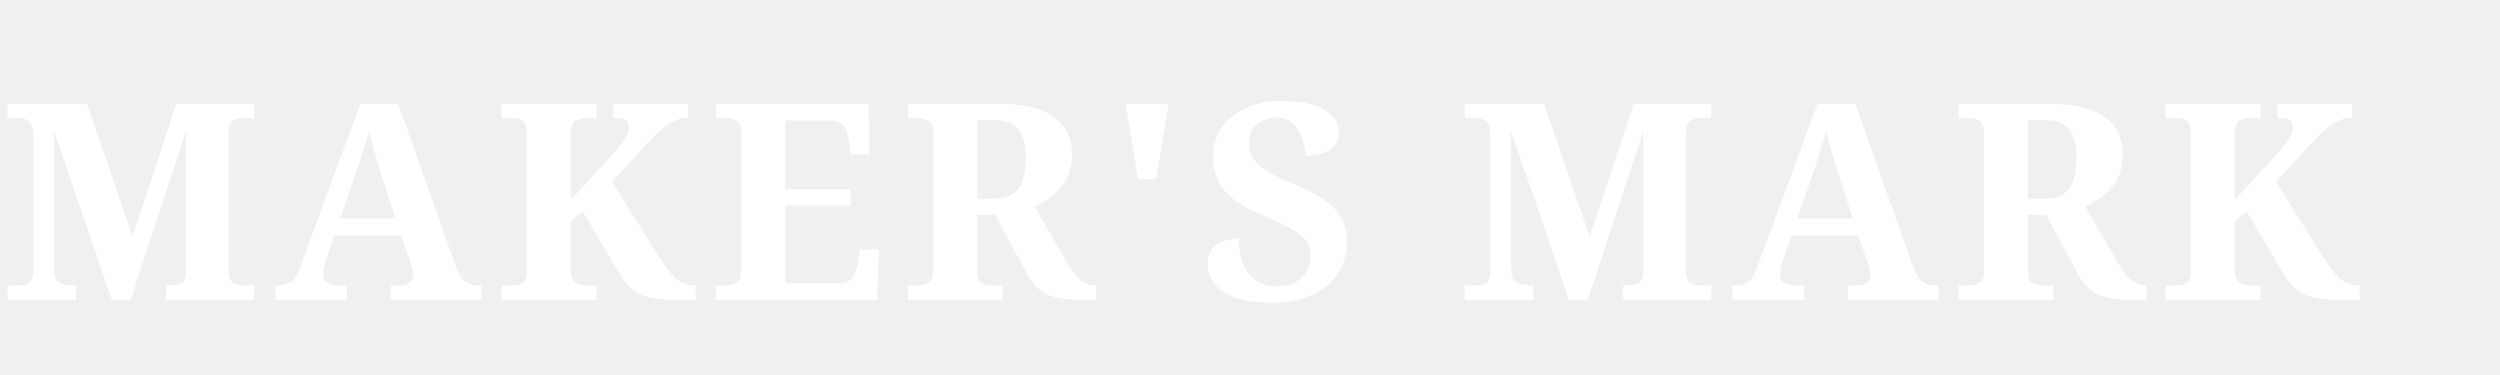
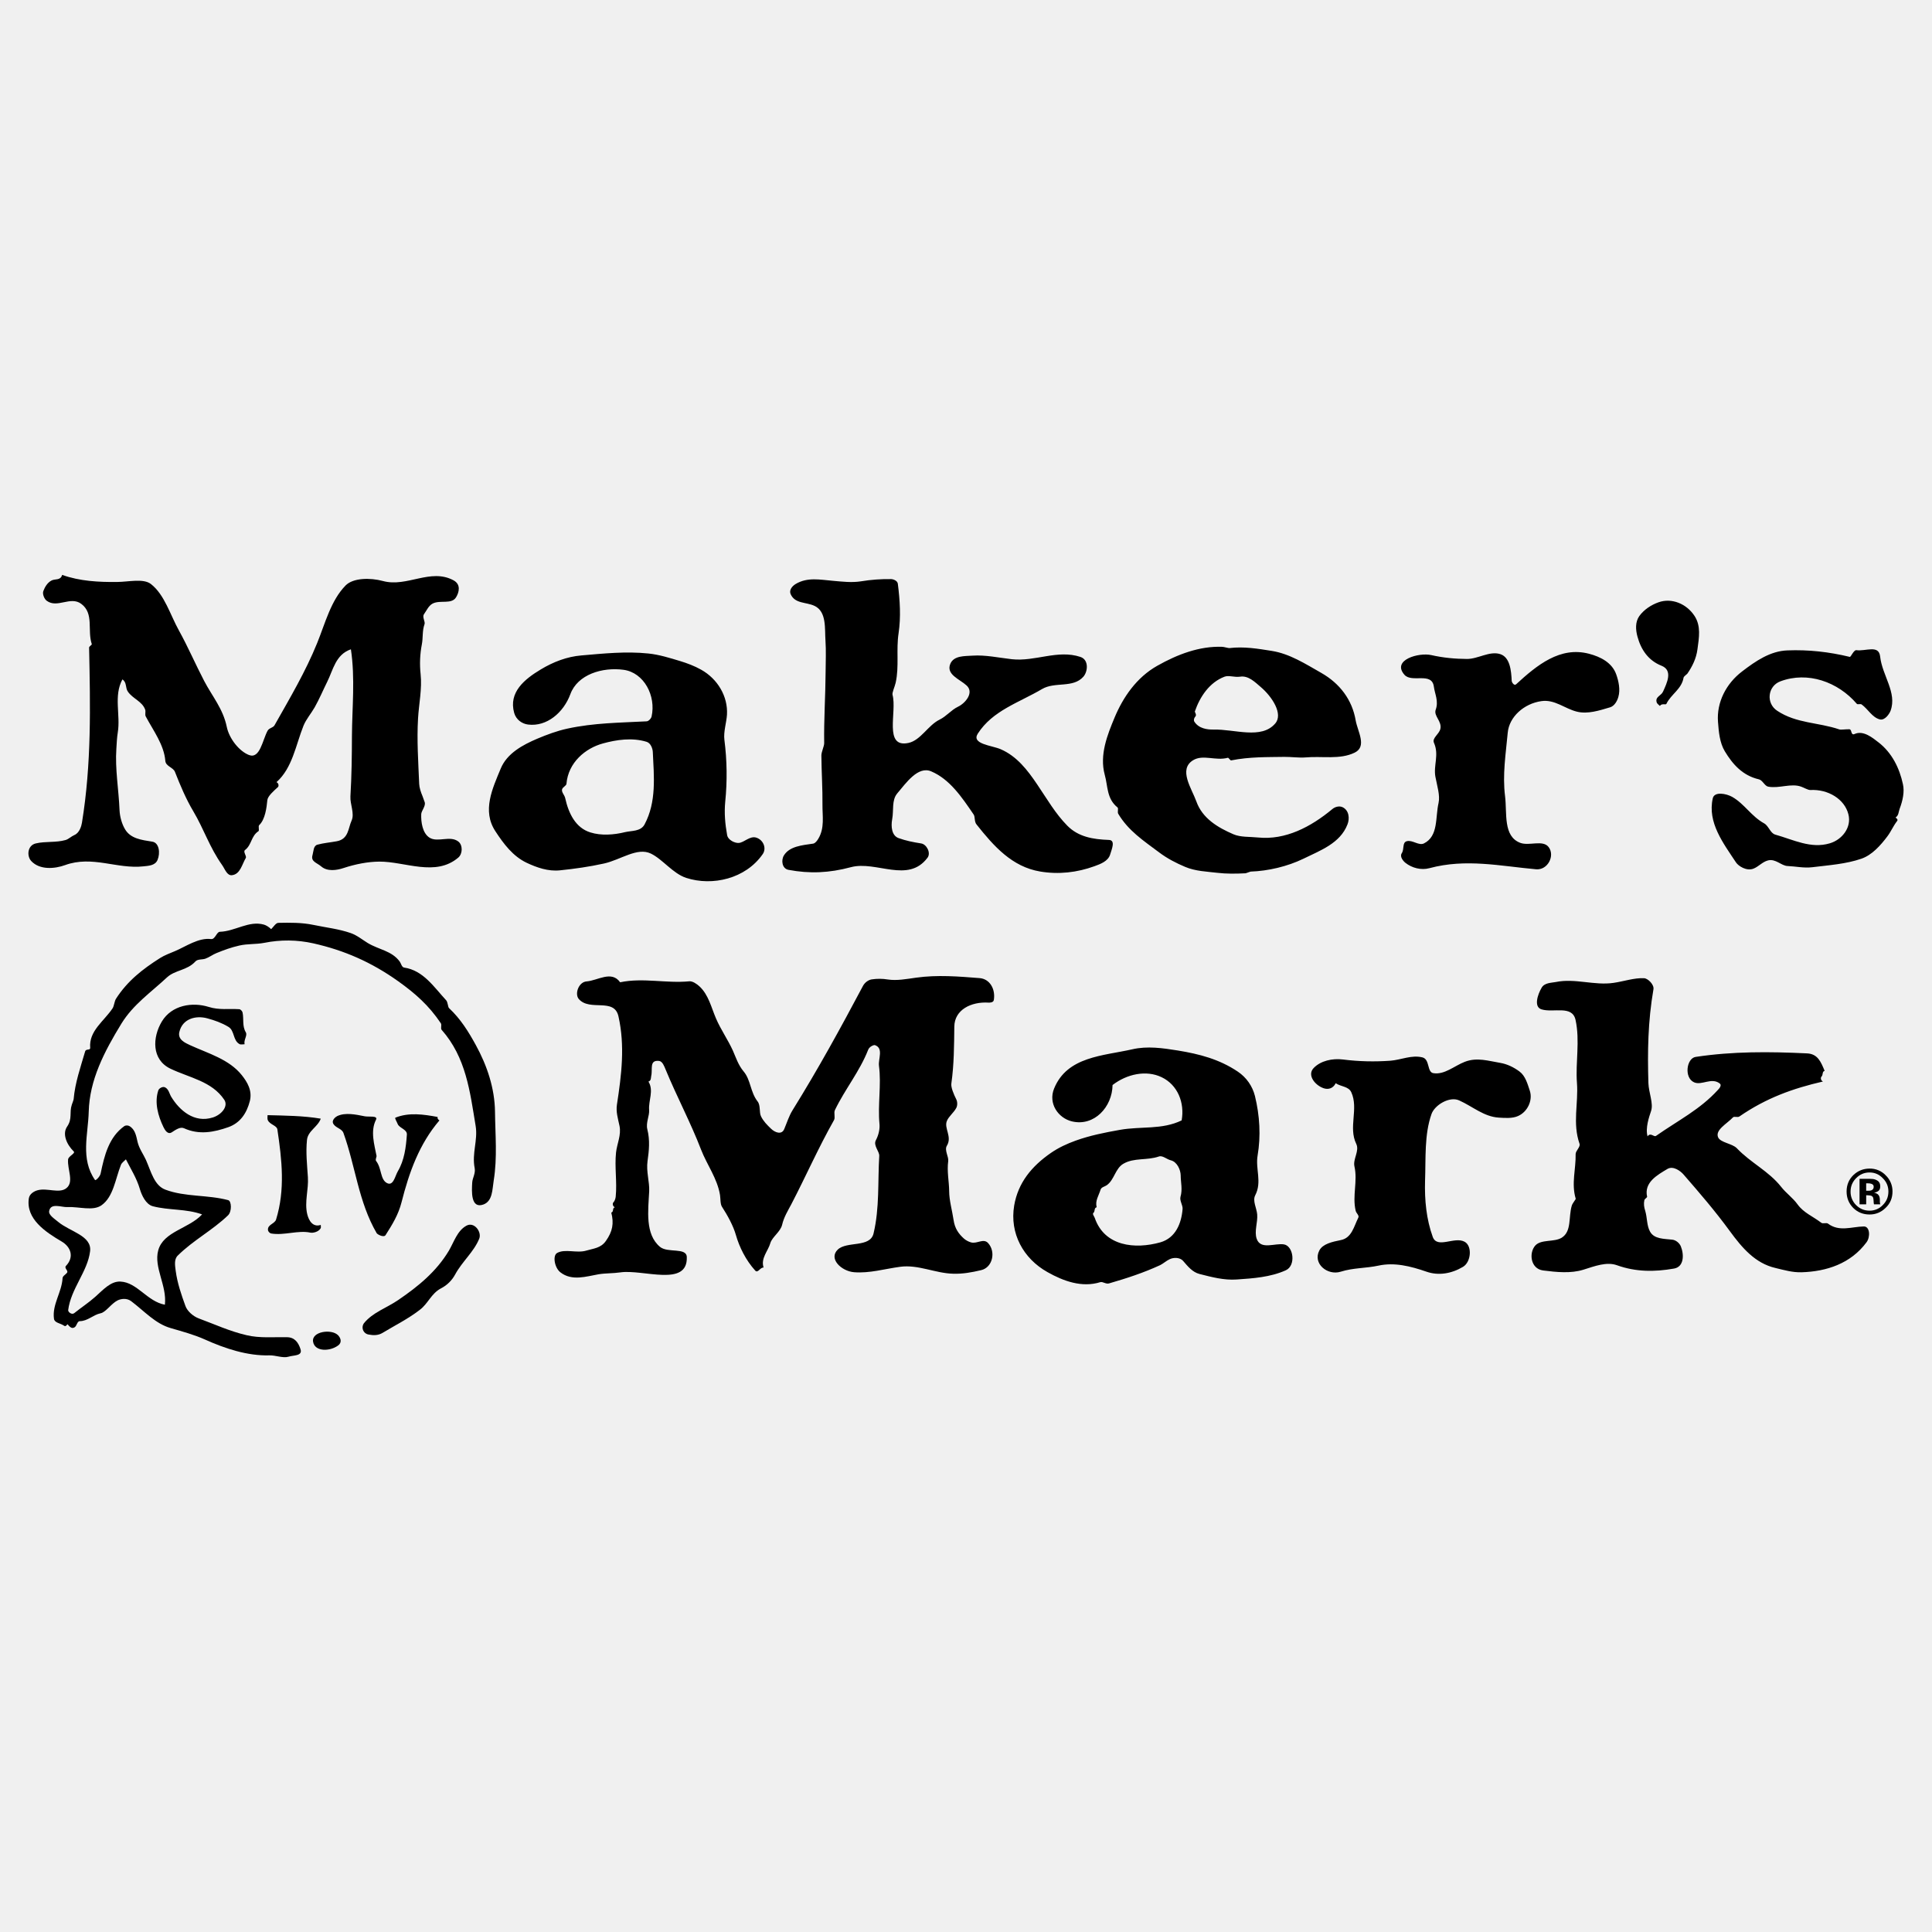
- <svg xmlns="http://www.w3.org/2000/svg" viewBox="0 0 200 30">
-   <text x="0" y="24" font-family="Georgia, serif" font-size="22" font-weight="bold" fill="white" letter-spacing="1">MAKER'S MARK</text>
+ <svg xmlns="http://www.w3.org/2000/svg" width="2500" height="2500" viewBox="0 0 192.756 192.756">
+   <g fill-rule="evenodd" clip-rule="evenodd">
+     <path d="M20.372 67.942c.793 1.516 1.883 2.772 2.253 4.578.246 1.187 1.251 2.438 2.219 2.808 1.096.417 1.342-1.486 1.854-2.423.161-.287.541-.287.688-.538 1.555-2.753 3.101-5.359 4.252-8.196.816-2.009 1.371-4.257 2.841-5.758.749-.763 2.442-.792 3.735-.443 2.396.648 4.737-1.313 7.037-.07.758.411.551 1.199.252 1.688-.451.745-1.584.239-2.342.633-.403.213-.587.673-.859 1.057-.204.297.147.738.052 1-.237.656-.138 1.358-.266 2.011a9.987 9.987 0 0 0-.123 2.976c.155 1.458-.172 2.958-.257 4.419-.127 2.17.024 4.316.114 6.523.014.371.167.837.328 1.21.066.161.147.434.213.592.156.38-.322.875-.337 1.214-.033.792.124 1.909.83 2.353.816.509 2.04-.25 2.868.381.456.347.446 1.22 0 1.604-2.275 1.94-5.3.388-7.885.402-1.142.01-2.375.249-3.57.643-.683.229-1.611.358-2.208-.151-.456-.394-1.082-.486-.878-1.155.104-.36.076-.912.484-1.026.635-.173 1.267-.218 1.939-.343 1.185-.219 1.128-1.312 1.47-2.054.322-.704-.161-1.648-.114-2.418.119-2.005.147-4.064.151-6.017.016-2.845.332-5.764-.103-8.661-1.528.52-1.774 2.063-2.362 3.238-.417.839-.787 1.725-1.252 2.549-.355.621-.844 1.177-1.114 1.831-.777 1.946-1.109 4.229-2.697 5.637.25.117.231.413.146.491-.454.407-1.01.903-1.057 1.294-.075.758-.213 1.935-.814 2.502-.12.11.037.528-.076.607-.75.496-.655 1.355-1.338 1.878-.223.172.185.599.076.793-.38.649-.55 1.611-1.365 1.716-.504.072-.711-.604-.997-1.013-1.256-1.767-1.806-3.564-2.877-5.369-.729-1.221-1.294-2.569-1.831-3.933-.171-.438-.914-.545-.957-1.087-.129-1.604-1.187-2.998-1.954-4.435-.1-.189.015-.472-.057-.68-.304-.834-1.219-1.072-1.722-1.791-.275-.384-.09-.933-.551-1.223-.891 1.655-.175 3.533-.459 5.282-.089.534-.109 1.112-.142 1.617-.142 2.048.237 4.101.318 6.175.033.636.232 1.354.555 1.889.55.912 1.598 1.05 2.717 1.225.688.111.807 1.145.516 1.826-.241.571-.919.58-1.393.635-2.656.296-5.107-1.116-7.838-.121-1 .363-2.513.515-3.372-.412-.459-.501-.378-1.561.46-1.754.973-.228 1.997-.062 2.969-.339.299-.084.555-.356.886-.501.498-.213.694-.875.75-1.233.958-5.9.834-11.623.711-17.469 0-.117.293-.268.27-.34-.469-1.389.246-3.055-1.053-4.02-1.077-.801-2.389.472-3.442-.306-.246-.176-.45-.676-.341-.967.147-.394.403-.849.83-1.061.355-.181.891.023 1.047-.556 1.774.639 3.688.725 5.477.708 1.157-.008 2.622-.381 3.381.205 1.37 1.068 1.93 3.093 2.802 4.651.89 1.603 1.635 3.342 2.512 5.022zM72.357 79.983c-.109 1.112-.014 2.219.189 3.336.095.509.787.809 1.158.782.559-.045 1.109-.738 1.759-.528.706.232 1.034 1.062.636 1.64-1.712 2.47-5.032 3.219-7.634 2.375-1.342-.441-2.342-1.853-3.527-2.426-1.355-.658-2.996.612-4.66.987-1.508.334-2.922.528-4.415.685-1.175.122-2.304-.278-3.318-.754-1.366-.65-2.29-1.872-3.129-3.16-1.333-2.043-.285-4.243.549-6.257.626-1.502 2.177-2.341 3.637-2.962.958-.403 1.972-.782 2.997-1.005 2.664-.58 5.257-.588 7.917-.729.19-.009.446-.272.494-.485.454-2.04-.741-4.374-2.798-4.656-2.105-.282-4.58.455-5.306 2.428-.683 1.849-2.356 3.266-4.215 3.035-.607-.074-1.195-.482-1.389-1.155-.587-2.075 1.047-3.381 2.655-4.346 1.257-.758 2.612-1.273 4.035-1.394 2.238-.194 4.457-.427 6.7-.194 1.08.112 2.119.44 3.157.752.698.212 1.446.491 2.1.861 1.646.917 2.689 2.665 2.581 4.494-.048.783-.36 1.7-.256 2.51a27.05 27.05 0 0 1 .083 6.166zm-15.968-.358c.341 1.543 1.042 2.97 2.513 3.425 1.094.345 2.351.244 3.466-.029.649-.154 1.555-.052 1.939-.765 1.208-2.26.938-4.803.824-7.227-.014-.325-.194-.889-.621-1.019-1.46-.446-3.016-.203-4.348.161-1.764.479-3.467 1.903-3.647 4.032-.014.19-.378.332-.435.545-.075.299.237.549.309.877zM89.014 81.729c-.138.735-.047 1.639.63 1.886.75.268 1.446.407 2.257.534.545.081 1 .943.64 1.422-1.943 2.605-5.12.272-7.648.948-2.147.577-4.105.666-6.221.266-.658-.121-.758-.97-.454-1.451.568-.908 1.829-1.006 2.907-1.164.208-.032.394-.278.52-.492.642-1.063.403-2.264.413-3.35.019-1.628-.095-3.312-.108-4.948-.006-.355.285-.939.279-1.235-.037-2.354.128-4.727.142-7.069.005-1.019.058-2.188-.014-3.17-.085-1.163.137-2.882-1.09-3.456-.854-.403-1.949-.194-2.385-1.176-.171-.395.137-.789.502-1.009 1.181-.708 2.456-.422 3.689-.32.952.083 1.882.2 2.82.055a16.892 16.892 0 0 1 3.015-.223c.215.004.631.158.669.464.213 1.667.314 3.307.076 4.924-.256 1.68.071 3.312-.293 4.954-.091.417-.376.979-.309 1.218.456 1.68-.911 5.315 1.583 4.787 1.229-.262 1.949-1.762 3.11-2.326.688-.338 1.147-.955 1.834-1.287.736-.35 1.633-1.409.859-2.121-.687-.632-2.077-1.093-1.621-2.166.356-.83 1.437-.756 2.229-.811 1.27-.083 2.58.204 3.891.355 2.342.266 4.58-.986 6.863-.225.854.287.74 1.467.285 1.977-1.033 1.16-2.824.468-4.115 1.224-2.314 1.364-4.93 2.141-6.412 4.448-.678 1.047 1.396 1.175 2.279 1.556 1.602.695 2.664 2.057 3.648 3.521 1.006 1.482 1.803 2.89 2.996 4.104 1.102 1.122 2.562 1.372 4.154 1.427.693.024.277.941.123 1.46-.199.666-.984.954-1.564 1.162-1.717.626-3.564.844-5.424.528-2.797-.471-4.617-2.52-6.346-4.701-.229-.283-.123-.746-.281-.983-1.203-1.769-2.389-3.52-4.237-4.308-1.318-.557-2.494 1.148-3.386 2.199-.571.681-.339 1.674-.505 2.572z" />
+     <path d="M119.361 79.96c.598 1.69 2.145 2.608 3.699 3.275.721.311 1.621.235 2.445.321 2.732.282 5.273-1.043 7.436-2.845.275-.223.691-.334 1.023-.17.645.325.701 1.137.475 1.707-.73 1.896-2.713 2.6-4.41 3.434-1.594.768-3.49 1.214-5.242 1.277-.076.006-.457.164-.531.169-.939.047-1.906.061-2.809-.048-1.051-.125-2.18-.158-3.195-.588-.93-.391-1.793-.839-2.607-1.45-1.555-1.165-3.072-2.155-4.078-3.851-.104-.179.047-.538-.074-.634-1.092-.88-.949-2.108-1.273-3.258-.539-1.987.266-3.992.988-5.721.844-2.015 2.182-3.984 4.248-5.151 2.02-1.14 4.219-1.982 6.496-1.894.143.004.615.137.701.127 1.479-.176 2.854.062 4.229.28 1.783.282 3.33 1.278 4.941 2.195 1.85 1.051 3.082 2.682 3.432 4.734.191 1.102 1.158 2.604-.094 3.219-1.479.724-3.252.33-4.912.48-.617.053-1.451-.062-2.105-.054-1.744.029-3.471-.014-5.311.35-.096.017-.246-.279-.332-.261-1.223.334-2.475-.365-3.471.248-1.489.917-.134 2.816.331 4.109zm-.086-8.493c-.17.195-.197.399-.113.534.438.686 1.291.801 1.906.787 2.125-.049 4.771 1.005 6.154-.597.836-.947-.312-2.691-1.432-3.642-.588-.505-1.242-1.164-2.059-1.038-.578.087-1.127-.163-1.564.004-1.488.567-2.447 1.979-2.959 3.476-.009.045.2.341.067.476zM150.162 79.455c.209 1.681-.219 3.99 1.527 4.641.891.325 2.236-.333 2.816.413.664.869-.096 2.326-1.252 2.219-3.576-.319-6.98-1.093-10.641-.11-.824.223-1.744-.02-2.389-.531-.209-.164-.598-.607-.371-.956.275-.421.029-1.074.502-1.203.57-.155 1.197.476 1.717.218 1.453-.729 1.121-2.583 1.453-4.03.17-.761-.143-1.702-.314-2.62-.209-1.133.389-2.186-.143-3.386-.209-.477.494-.834.637-1.379.18-.771-.684-1.294-.465-1.918.312-.853-.086-1.571-.182-2.304-.199-1.51-2.199-.342-2.939-1.19-1.289-1.481 1.443-2.242 2.684-1.96 1.215.275 2.381.377 3.547.385 1.109.01 2.258-.819 3.32-.486.984.309 1.109 1.639 1.156 2.7.01.107.236.496.436.315 2.086-1.917 4.381-3.794 7.254-3.053 1.195.306 2.334.907 2.74 2.074.238.669.418 1.52.209 2.233-.104.388-.379.903-.814 1.038-1.1.33-2.248.699-3.309.44-1.225-.296-2.221-1.251-3.566-1.052-1.736.25-3.205 1.572-3.348 3.146-.189 2.088-.54 4.174-.265 6.356zM169.355 64.782c-.123.927-.504 1.688-.996 2.414-.076.101-.371.284-.389.417-.199 1.155-1.232 1.625-1.715 2.612-.059.129-.467-.088-.646.208-.113-.118-.285-.217-.322-.365-.17-.552.455-.654.635-1.067.391-.865 1.006-2.116-.15-2.579-1.328-.524-2.049-1.613-2.4-2.9-.189-.683-.236-1.47.182-2.058.473-.654 1.193-1.116 1.914-1.372 1.318-.472 2.807.145 3.604 1.372.643.997.446 2.132.283 3.318zM189.525 80.702c-.113.311-.086.656-.408.864.123.088.266.205.162.34-.428.564-.588 1.02-.969 1.529-.701.935-1.555 1.88-2.598 2.238-1.545.535-3.225.643-4.902.85-.844.102-1.66-.088-2.467-.121-.625-.026-1.184-.748-1.943-.559-.549.135-.928.607-1.439.815-.713.292-1.537-.272-1.756-.607-1.279-1.937-2.863-3.984-2.322-6.397.15-.705 1.328-.491 1.943-.147 1.232.709 1.906 1.939 3.188 2.643.453.256.605.974 1.1 1.118 1.811.509 3.555 1.436 5.443.871 1.223-.358 2.199-1.585 1.857-2.898-.379-1.518-2.029-2.517-3.793-2.421-.219.014-.637-.234-.91-.332-1.025-.372-2.191.204-3.301-.004-.35-.067-.559-.646-.92-.728-1.641-.38-2.627-1.512-3.404-2.798-.521-.867-.607-1.952-.682-2.947-.145-1.923.797-3.8 2.408-5.023 1.375-1.056 2.824-2.038 4.523-2.098 2.086-.08 4.115.139 6.219.648.105.032.391-.703.656-.669.947.127 2.238-.572 2.371.628.207 1.907 1.707 3.604 1.041 5.415-.111.302-.568.997-1.08.862-.758-.206-1.146-1.001-1.801-1.487-.125-.093-.398.028-.482-.062-1.898-2.21-4.904-3.265-7.625-2.25-1.281.476-1.461 2.191-.324 2.937 1.916 1.279 4.117 1.148 6.203 1.863.16.056.654-.032 1.004-.015.266.009.115.655.523.469.871-.391 1.801.389 2.398.852 1.309 1.019 2.076 2.543 2.418 4.161.171.75-.018 1.634-.331 2.46zM49.257 117.785c-.147.898-.1 2.047-1.03 2.389-1.274.455-1.166-1.328-1.113-2.201.023-.436.341-.9.246-1.412-.298-1.508.332-2.789.095-4.229-.57-3.453-.958-6.828-3.396-9.59-.118-.139.033-.48-.076-.65-1.19-1.773-2.537-2.967-4.252-4.191-2.67-1.902-5.377-3.086-8.474-3.783a11.725 11.725 0 0 0-4.883-.052c-.869.165-1.654.08-2.49.27-.834.19-1.517.44-2.275.749-.351.134-.741.432-1.115.561-.318.114-.773.029-.995.275-.82.909-2.03.844-2.837 1.592-1.615 1.508-3.376 2.707-4.546 4.609-1.712 2.795-3.186 5.631-3.263 8.789-.057 2.256-.848 4.703.626 6.818.066.084.498-.334.561-.646.374-1.811.824-3.631 2.365-4.732.123-.084.361-.084.493-.008.593.33.696 1.014.826 1.584.156.672.607 1.279.838 1.801.522 1.186.826 2.551 1.945 2.967 1.968.74 4.201.494 6.258 1.043.341.086.384 1.139-.018 1.52-1.57 1.506-3.461 2.475-5.012 4.01-.389.381-.27 1.004-.204 1.535.166 1.234.564 2.373.972 3.5.18.504.749 1.016 1.323 1.234 1.613.596 3.102 1.289 4.785 1.678 1.313.312 2.679.17 4.034.199.745.01 1.125.521 1.337 1.195.223.691-.678.586-1.194.748-.541.17-1.305-.152-1.906-.133-2.201.066-4.458-.691-6.42-1.574-1.071-.482-2.267-.807-3.438-1.148-1.522-.434-2.608-1.678-3.935-2.682-.445-.342-1.043-.238-1.361-.076-.617.303-1.171 1.176-1.683 1.279-.764.162-1.29.779-2.077.789-.289 0-.289.492-.545.625-.298.17-.502-.115-.692-.322-.085.121-.199.256-.341.15-.365-.256-.948-.275-1.005-.691-.195-1.422.776-2.627.857-4.049.01-.229.318-.361.456-.559.128-.201-.318-.447-.119-.666.854-.891.483-1.896-.418-2.428-1.621-.957-3.584-2.246-3.285-4.305.066-.455.527-.721.873-.814.962-.266 2.162.359 2.874-.209.791-.627.08-1.869.171-2.865.027-.33.758-.605.564-.797-.731-.719-1.153-1.762-.665-2.475.55-.797.209-1.402.469-2.18.048-.152.18-.475.186-.568.142-1.641.683-3.168 1.147-4.762.081-.285.527-.076.503-.352-.138-1.703 1.371-2.646 2.238-3.951.146-.223.18-.705.341-.957 1.142-1.766 2.616-2.922 4.381-4.045.465-.294 1.01-.492 1.508-.702 1.066-.45 2.351-1.36 3.594-1.199.407.051.55-.717.872-.726 1.536-.048 2.888-1.138 4.396-.717.223.062.516.242.725.456.237-.237.474-.63.712-.63 1.166-.023 2.341-.039 3.508.204 1.285.27 2.513.397 3.717.814.626.219 1.181.674 1.697.991 1.115.674 2.395.764 3.196 1.855.133.185.199.563.437.597 1.919.279 2.986 1.963 4.196 3.266.174.201.165.67.285.779 1.166 1.094 1.93 2.338 2.659 3.662 1.138 2.068 1.896 4.334 1.926 6.668.023 2.283.245 4.551-.129 6.875zm-43.451 4.123c1.171.979 3.376 1.375 3.182 2.932-.246 2.029-1.916 3.727-2.185 5.869-.025.18.349.502.601.305.721-.578 1.427-1.035 2.092-1.623.815-.73 1.569-1.584 2.531-1.527 1.656.076 2.67 1.992 4.423 2.307.223-1.906-1.127-3.719-.663-5.426.517-1.887 3.044-2.152 4.376-3.584-1.602-.578-3.294-.389-4.921-.816-.698-.188-1.109-1.109-1.286-1.707-.312-1.07-.896-1.99-1.394-2.969-.175.182-.412.334-.497.551-.564 1.432-.75 3.188-1.935 4.029-.854.607-2.242.125-3.39.182-.583.039-1.679-.465-1.834.389-.077.397.493.748.9 1.088z" />
+     <path d="M24.928 109.848c-.312 1.213-.952 2.18-2.133 2.605-1.456.514-2.926.797-4.433.115-.37-.172-.811.133-1.233.408-.393.246-.668-.219-.81-.504-.555-1.137-.925-2.484-.527-3.678.071-.219.422-.408.646-.322.388.16.459.652.646.957.82 1.346 2.289 2.654 4.158 2.059.867-.275 1.564-1.119 1.132-1.766-1.237-1.848-3.469-2.189-5.372-3.1-1.896-.91-1.796-3.131-.859-4.701 1.002-1.664 3.068-1.963 4.675-1.461 1.049.332 2.015.16 3.058.229.12.008.291.18.324.322.142.668-.052 1.342.322 1.979.19.322-.227.76-.118 1.195-.176 0-.38.057-.512-.018-.669-.371-.469-1.332-1.099-1.715-.669-.404-1.376-.654-2.116-.854-1.152-.312-2.475.043-2.783 1.363-.181.758.568 1.08 1.07 1.316 1.827.836 3.898 1.404 5.164 2.996.554.698 1.057 1.541.8 2.575zM30.718 117.443c.085 1.232-.356 2.455-.066 3.697.156.627.545 1.328 1.35 1.072 0 .113.039.256-.014.342-.232.379-.792.473-1.02.426-1.223-.266-2.597.303-3.912.086-.132-.02-.303-.189-.318-.334-.076-.559.673-.623.807-1.061.915-2.979.583-5.955.128-8.99-.057-.389-.739-.475-.948-.91-.072-.143-.029-.332-.029-.512 1.778.047 3.552.057 5.306.35-.289.826-1.284 1.215-1.375 2.125-.127 1.245.01 2.465.091 3.709zM40.063 119.945c-.318 1.252-.929 2.238-1.594 3.281-.175.275-.809-.064-.886-.189-1.825-3.139-2.11-6.656-3.318-10.004-.162-.436-.76-.492-1.006-.902-.223-.387.266-.719.384-.777.811-.387 1.846-.16 2.755.02.389.076 1.338-.094 1.115.342-.583 1.148-.157 2.494.057 3.623.009.066-.142.369-.052.484.578.729.403 1.848 1.085 2.209.645.34.811-.703 1.09-1.176.649-1.092.816-2.4.901-3.662.033-.521-.773-.643-.925-1.07-.081-.219-.322-.578-.213-.617 1.338-.539 2.797-.33 4.21-.066-.047.16.058.266.176.342-2.01 2.35-3.02 5.166-3.779 8.162zM33.757 134.219c-.824.635-2.361.662-2.522-.361s1.844-1.299 2.489-.645c.228.228.446.682.033 1.006zM44.003 128.537c-.981.512-1.285 1.518-2.115 2.143-1.198.922-2.422 1.518-3.712 2.297-.436.266-.911.266-1.398.17a.716.716 0 0 1-.452-1.148c.882-1.07 2.201-1.479 3.386-2.283 2.048-1.395 3.822-2.855 5.065-4.922.52-.883.838-2.002 1.753-2.504.777-.436 1.561.617 1.28 1.299-.531 1.309-1.688 2.256-2.399 3.564a3.326 3.326 0 0 1-1.408 1.384zM64.605 115.84c-.147 1.033.208 2.076.165 3.006-.099 1.916-.431 4.297 1.082 5.557.778.637 2.632.029 2.669 1.006.114 3.045-4.371 1.203-6.632 1.537-.698.104-1.476.074-2.172.189-1.205.207-2.655.711-3.812-.199-.588-.465-.782-1.67-.322-1.926.795-.445 1.962.049 2.907-.236.725-.219 1.455-.238 1.962-.969.669-.947.811-1.754.536-2.824.275-.076.076-.467.356-.531-.257-.115-.232-.408-.143-.494.176-.18.219-.484.229-.578.146-1.461-.124-2.949.033-4.398.095-.873.536-1.738.346-2.646-.156-.74-.37-1.404-.256-2.135.46-2.986.811-5.859.151-8.797-.427-1.906-2.858-.461-3.958-1.73-.432-.502-.02-1.699.777-1.756 1.105-.08 2.488-1.123 3.348.086 2.29-.479 4.57.125 6.899-.096.317-.033.743.252 1.009.498.916.84 1.187 2.125 1.656 3.207.479 1.119 1.194 2.121 1.693 3.23.293.664.526 1.412 1.057 2.049.729.854.659 2.047 1.403 3.006.309.389.138 1.082.342 1.488.231.475.592.844 1.01 1.242.378.359 1.047.635 1.303.02.27-.635.469-1.301.83-1.879 2.598-4.189 4.755-8.127 7.025-12.4.186-.35.547-.605.878-.654a5.165 5.165 0 0 1 1.598.01c.91.139 1.864-.047 2.82-.18 2.135-.299 4.235-.123 6.345.043.996.078 1.596 1.07 1.416 2.186-.049.283-.469.26-.516.26-1.735-.113-3.408.703-3.427 2.395-.023 1.895-.023 3.744-.295 5.678-.056.371.229 1.053.494 1.584.118.238.123.607 0 .844-.248.475-.75.844-.935 1.291-.322.738.551 1.582-.01 2.492-.261.428.194 1.092.138 1.518-.142 1.043.089 2.039.095 3.025.004.91.298 1.906.437 2.844.123.873.512 1.404 1.057 1.889.18.152.436.293.678.359.612.18 1.247-.445 1.717.076.793.881.434 2.428-.689 2.693-.952.229-1.863.389-2.796.359-1.778-.037-3.5-.938-5.296-.691-1.555.209-3.05.664-4.6.541-1.261-.105-2.571-1.346-1.623-2.258.907-.863 3.23-.16 3.571-1.611.607-2.561.412-5.141.568-7.738.023-.455-.611-1.023-.341-1.555.289-.541.407-1.139.365-1.613-.188-1.961.2-3.906-.052-5.822-.085-.684.479-1.754-.402-2.059-.129-.037-.55.152-.669.447-.853 2.182-2.319 3.945-3.323 6.031-.138.293.06.74-.095 1.006-1.584 2.807-2.789 5.574-4.262 8.402-.328.623-.731 1.26-.911 2.037-.166.703-.995 1.215-1.176 1.83-.227.797-.977 1.508-.673 2.438-.351-.027-.564.596-.835.303-.938-1.033-1.588-2.352-1.93-3.555-.25-.893-.824-1.943-1.389-2.816-.176-.266-.137-.797-.194-1.168-.266-1.65-1.309-3.025-1.888-4.523-1.038-2.701-2.428-5.299-3.545-8.012-.129-.303-.304-.807-.649-.844-1.006-.113-.617.844-.783 1.498-.033.143.01.482-.275.559.555.912-.008 1.877.067 2.836.043.588-.341 1.271-.18 1.924.278 1.098.169 2.131.022 3.174zM125.43 121.16c.068.805-.312 1.678-.047 2.445.408 1.129 1.832.391 2.73.551.939.17 1.205 2.113.172 2.58-1.537.691-3.232.805-4.912.92-1.262.086-2.467-.238-3.699-.551-.701-.18-1.156-.748-1.648-1.318-.314-.342-.939-.352-1.338-.15-.312.141-.635.436-.939.586-1.65.76-3.328 1.311-5.1 1.822-.324.094-.617-.199-.873-.123-1.84.568-3.68-.105-5.273-1.006-2.418-1.355-3.783-3.869-3.318-6.639.387-2.266 1.734-3.916 3.668-5.252.787-.541 1.604-.912 2.467-1.225 1.424-.512 2.863-.797 4.4-1.072 2.113-.379 4.209.01 6.174-.947.312-1.754-.389-3.537-1.992-4.305-1.555-.75-3.49-.312-4.902.777-.027 2.182-1.822 4.152-4.041 3.631-1.393-.33-2.398-1.801-1.791-3.281 1.309-3.213 4.893-3.252 7.812-3.916 1.48-.342 3.016-.123 4.543.123 2.143.352 4.125.863 5.975 2.107a4.143 4.143 0 0 1 1.707 2.426c.482 1.973.598 3.992.266 5.947-.229 1.346.455 2.625-.236 3.963-.288.55.138 1.261.195 1.907zm-16.205.352c.977 2.844 4.02 3.146 6.543 2.436 1.525-.436 2.105-1.896 2.219-3.328.029-.371-.312-.834-.209-1.213.219-.75.02-1.451.02-2.143-.01-.551-.359-1.348-.986-1.5-.436-.113-.824-.512-1.195-.379-1.184.408-2.455.104-3.518.711-.834.465-.91 1.613-1.678 2.154-.201.141-.541.188-.617.443-.189.617-.559 1.092-.389 1.756-.285.064-.133.389-.322.559-.134.113.065.322.132.504zM142.178 117.793c-.057 1.953.133 3.859.768 5.615.445 1.213 2.172-.076 3.178.482.777.418.654 2.021-.162 2.504-1.146.682-2.445.9-3.641.482-1.613-.559-3.205-.947-4.779-.607-1.271.275-2.514.211-3.775.607-1.326.418-2.824-.814-2.133-2.123.34-.645 1.252-.854 2.152-1.033 1.08-.219 1.289-1.346 1.734-2.238.115-.217-.217-.445-.266-.693-.35-1.498.219-2.93-.123-4.428-.16-.73.523-1.535.182-2.238-.807-1.65.256-3.508-.494-5.148-.273-.598-1.043-.551-1.555-.902-.258.521-.74.666-1.223.494-.836-.293-1.65-1.291-.986-2 .711-.75 1.896-.986 2.91-.863 1.631.207 3.205.236 4.77.123 1.053-.086 2.105-.598 3.178-.332.76.189.445 1.469 1.09 1.574 1.129.18 2.088-.729 3.158-1.139 1.213-.463 2.371-.074 3.527.115.674.113 1.348.436 1.916.863.588.436.797 1.232 1.023 1.906.324.975-.236 2.133-1.186 2.539-.559.246-1.289.191-1.906.152-1.498-.094-2.598-1.109-3.953-1.717-.957-.436-2.438.455-2.76 1.357-.73 2.068-.56 4.421-.644 6.648zM164.148 120.818c.201.684.143 1.461.477 2.059.416.758 1.412.711 2.219.805.35.039.711.324.852.664.332.816.332 2.049-.682 2.219-1.936.342-3.812.342-5.689-.332-1.033-.369-2.201.086-3.357.447-1.252.387-2.656.246-4.012.074-1.27-.17-1.432-1.762-.777-2.492.588-.637 1.877-.314 2.625-.77 1.025-.635.666-2.059 1.016-3.215.076-.246.408-.615.389-.682-.453-1.518.029-2.977-.008-4.449 0-.34.502-.719.389-1.033-.713-2.037-.105-4.039-.256-6.051-.162-2.057.32-4.209-.145-6.322-.34-1.477-2.189-.676-3.383-1.033-.807-.236-.4-1.475 0-2.156.283-.512.975-.488 1.412-.574 1.934-.398 3.85.371 5.783.082 1.006-.148 2.049-.508 3.018-.465.406.018 1.023.648.947 1.098-.559 3.23-.598 6.254-.504 9.381.029.932.521 2.021.266 2.77-.199.598-.586 1.699-.35 2.533.295-.438.635.104.844-.049 2.209-1.545 4.4-2.635 6.174-4.588.123-.125.406-.447.199-.627-.826-.662-1.811.217-2.58-.131-1.016-.457-.75-2.4.162-2.533 3.707-.561 7.377-.531 11.104-.352 1.08.047 1.395.854 1.764 1.746-.273.066-.133.387-.312.568-.094.084-.113.369.143.492-2.988.691-5.643 1.633-8.336 3.49-.17.123-.521-.039-.637.086-.633.662-1.82 1.27-1.479 2.01.248.512 1.404.607 1.85 1.062 1.404 1.479 3.176 2.275 4.43 3.859.502.645 1.156 1.08 1.648 1.764.598.826 1.48 1.156 2.371 1.83.16.113.494-.039.654.076 1.119.844 2.352.312 3.566.285.625-.02.674 1.051.283 1.574-1.582 2.143-4.01 2.92-6.477 2.996-.91.029-1.744-.219-2.617-.428-2.01-.465-3.318-2-4.533-3.66-1.506-2.059-3.006-3.793-4.627-5.66-.303-.352-1.033-.902-1.611-.561-1.016.607-2.352 1.346-2.029 2.77.02.084-.246.209-.275.35-.078.353-.032.704.091 1.073z" />
+     <path d="M187.855 117.557c.371.369.551.814.551 1.318 0 .531-.18.977-.551 1.346a1.79 1.79 0 0 1-1.326.568c-.531 0-.977-.189-1.348-.559a1.844 1.844 0 0 1-.549-1.355c0-.504.18-.949.541-1.318.379-.389.824-.58 1.355-.58.513 0 .958.191 1.327.58zm.286-.293a2.159 2.159 0 0 0-1.611-.674c-.607 0-1.139.207-1.584.615-.475.445-.711 1.006-.711 1.67 0 .645.219 1.184.654 1.631.445.445.986.664 1.641.664.615 0 1.146-.219 1.592-.656.465-.436.693-.984.693-1.639a2.195 2.195 0 0 0-.674-1.611zm-1.338 1.439c-.086.066-.207.096-.359.096h-.256v-.74h.162c.16 0 .293.02.377.057.145.057.211.143.211.285s-.047.236-.135.302zm-.615.551h.143l.143.01c.094.01.17.02.217.037a.319.319 0 0 1 .191.189c.018.059.037.152.047.312 0 .152.018.266.037.354h.635l-.027-.078c0-.027-.01-.047-.01-.076-.01-.02-.01-.047-.01-.064v-.238c0-.256-.076-.445-.219-.559a.899.899 0 0 0-.359-.152.868.868 0 0 0 .436-.17c.123-.096.18-.246.18-.465 0-.275-.113-.484-.342-.598a1.058 1.058 0 0 0-.502-.133c-.037-.01-.207-.01-.521-.01h-.701v2.543h.664v-.902h-.002z" />
+   </g>
</svg>
